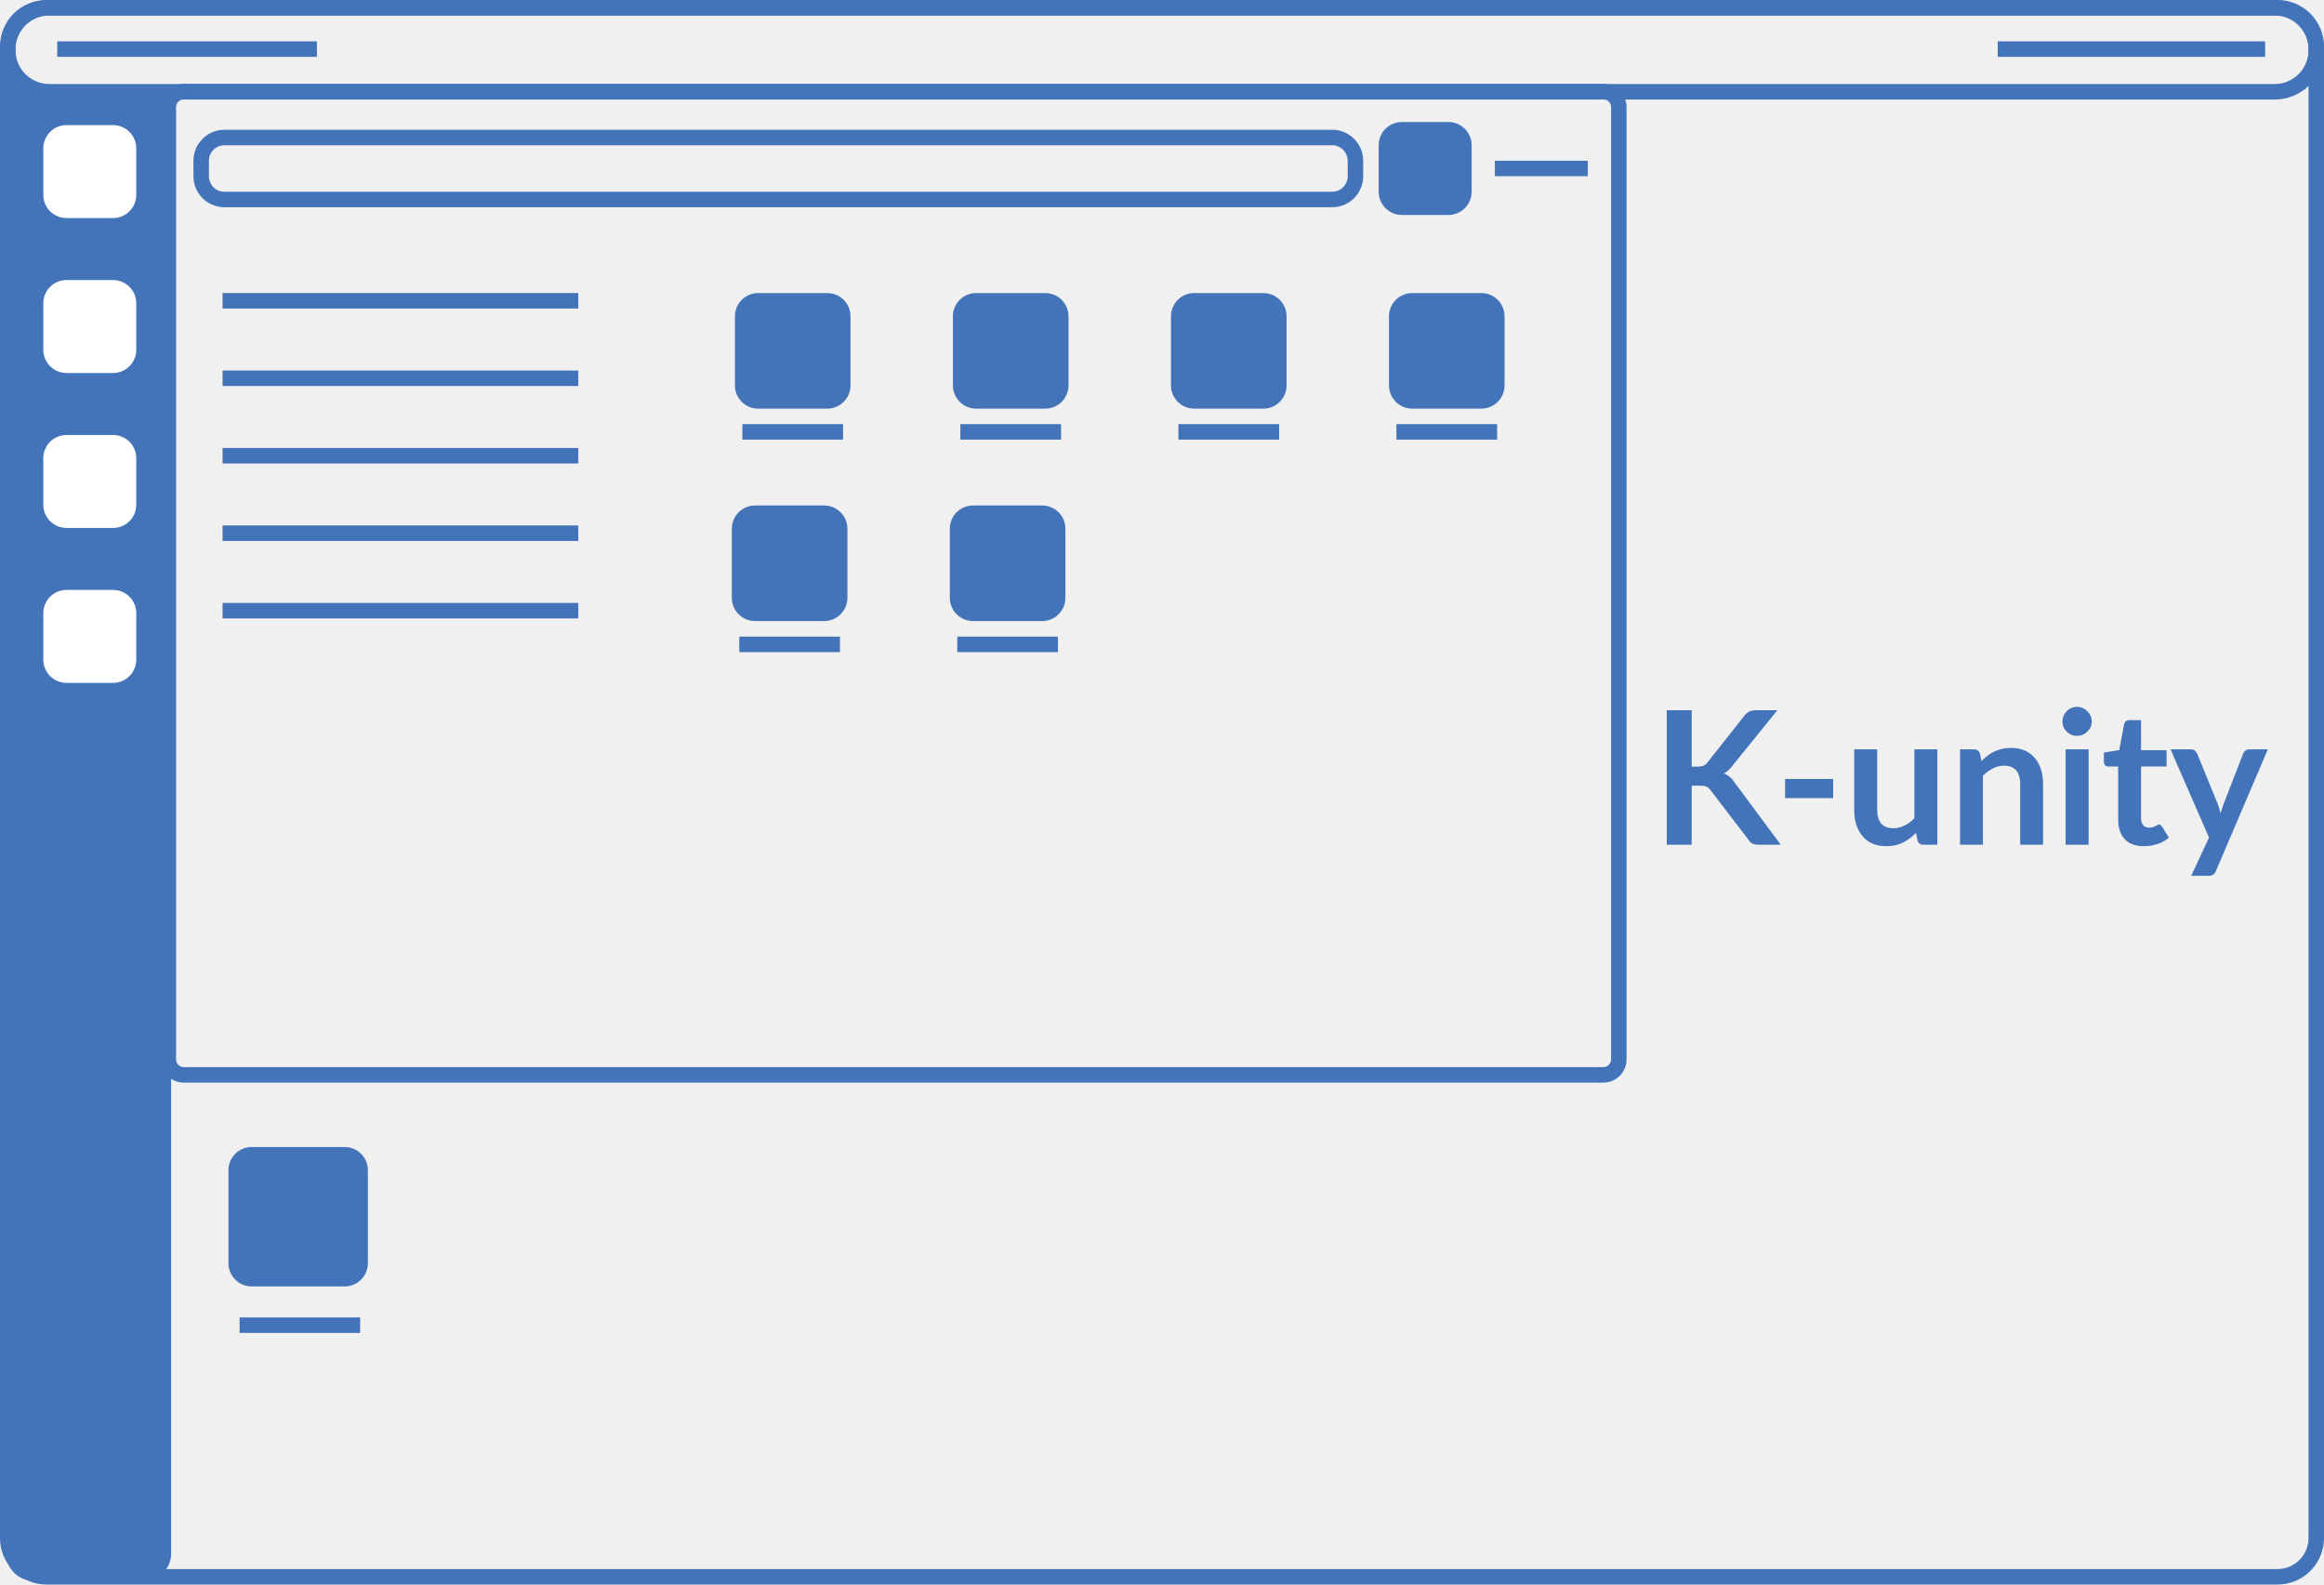
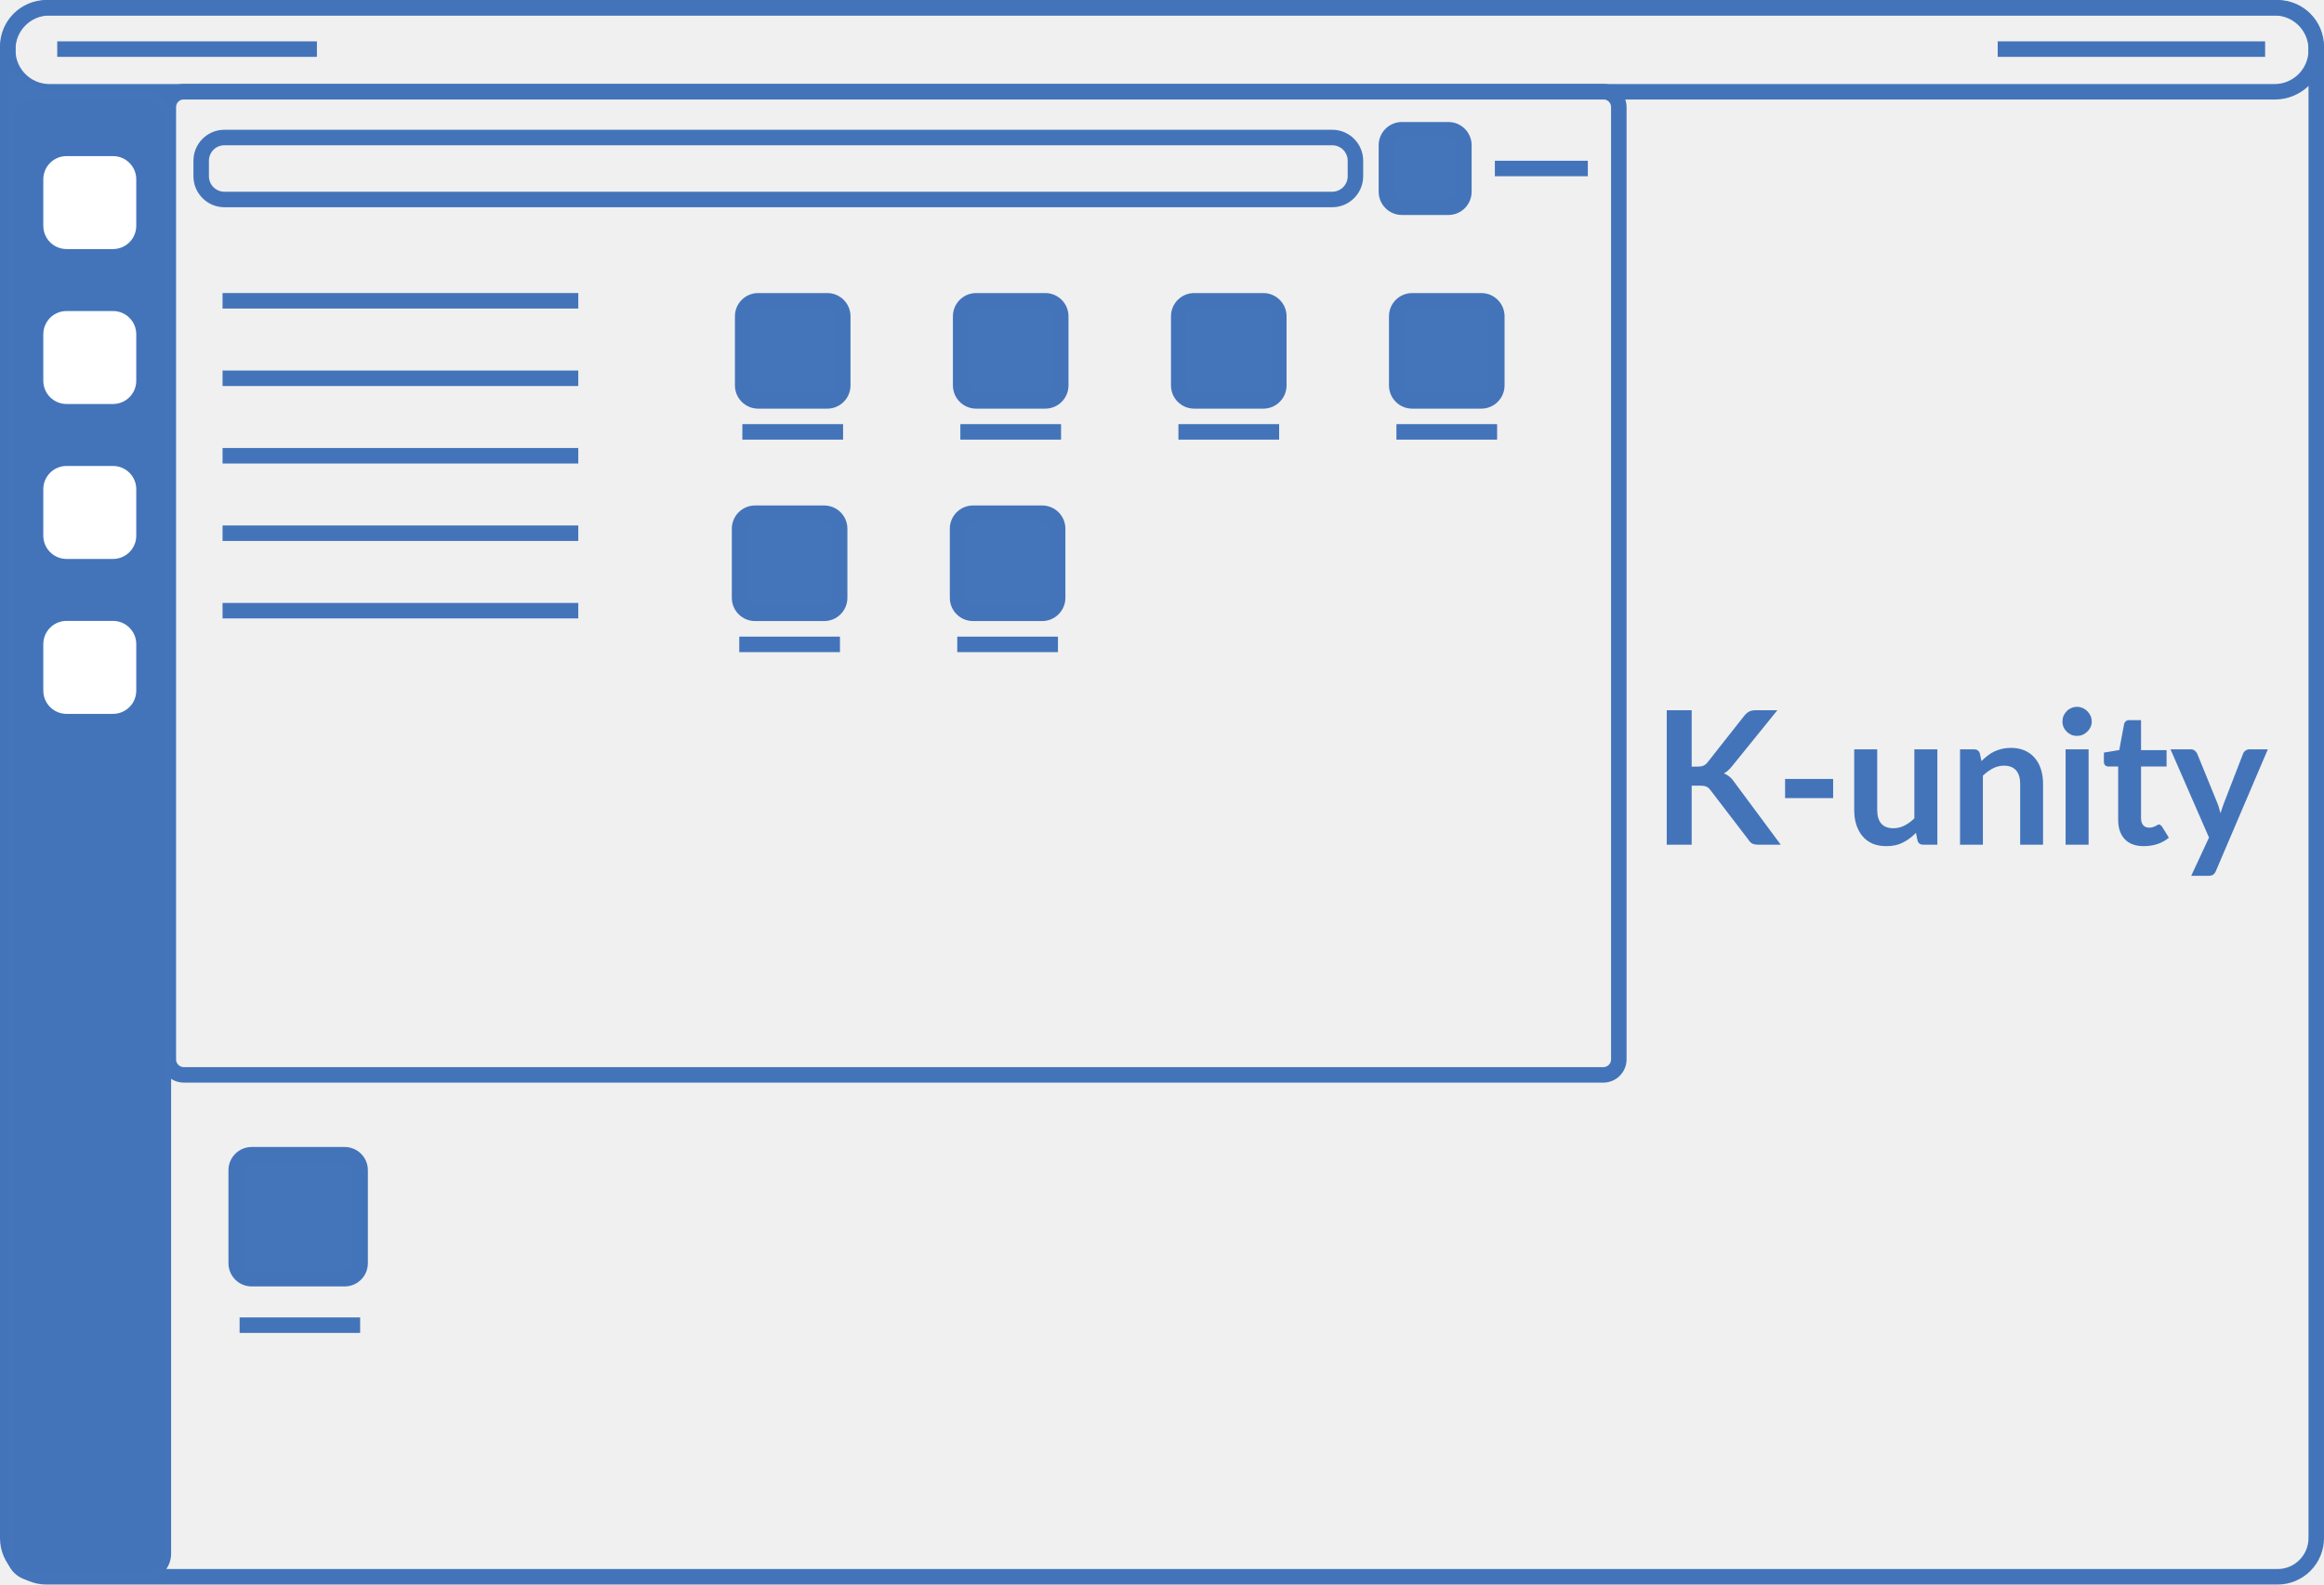
- <svg xmlns="http://www.w3.org/2000/svg" id="Layer_1" data-name="Layer 1" viewBox="0 0 300 204.54">
-   <defs>
-     <style>.cls-1{fill:none;}.cls-1,.cls-5{stroke:#4374ba;}.cls-1,.cls-5,.cls-6,.cls-7{stroke-miterlimit:10;}.cls-1,.cls-5,.cls-7{stroke-width:2px;}.cls-2{font-size:24px;font-family:Lato-Bold, Lato;font-weight:700;}.cls-2,.cls-6{fill:#4374ba;}.cls-3{letter-spacing:-0.03em;}.cls-4{letter-spacing:-0.02em;}.cls-5,.cls-8{fill:#4474ba;}.cls-6{stroke:#4474ba;}.cls-7{fill:#fff;stroke:#fff;}</style>
+ <svg xmlns="http://www.w3.org/2000/svg" id="Layer_1" data-name="Layer 1" viewBox="0 0 300 204.54" version="1.1">
+   <defs id="defs1570">
+     <style id="style1568">.cls-1{fill:none;}.cls-1,.cls-5{stroke:#4374ba;}.cls-1,.cls-5,.cls-6,.cls-7{stroke-miterlimit:10;}.cls-1,.cls-5,.cls-7{stroke-width:2px;}.cls-2{font-size:24px;font-family:Lato-Bold, Lato;font-weight:700;}.cls-2,.cls-6{fill:#4374ba;}.cls-3{letter-spacing:-0.03em;}.cls-4{letter-spacing:-0.02em;}.cls-5,.cls-8{fill:#4474ba;}.cls-6{stroke:#4474ba;}.cls-7{fill:#fff;stroke:#fff;}</style>
  </defs>
-   <rect class="cls-1" x="1" y="1" width="298" height="202.54" rx="5" />
-   <rect class="cls-1" x="1" y="1" width="298" height="10.85" rx="5.38" />
-   <polygon class="cls-1" points="40.91 6.34 7.39 6.34 7.39 6.34 40.91 6.34 40.91 6.34" />
-   <polygon class="cls-1" points="292.4 6.34 257.88 6.34 257.88 6.34 292.4 6.34 292.4 6.34" />
-   <text class="cls-2" transform="translate(213.22 109.04)">
-     <tspan class="cls-3">K</tspan>
-     <tspan x="15.84" y="0">-unit</tspan>
-     <tspan class="cls-4" x="66.89" y="0">y</tspan>
-   </text>
-   <rect class="cls-1" x="21.73" y="11.83" width="187.24" height="126.92" rx="2" />
-   <rect class="cls-1" x="25.97" y="17.75" width="149" height="8" rx="3" />
-   <polygon class="cls-1" points="74.65 78.83 28.73 78.83 28.73 78.83 74.65 78.83 74.65 78.83" />
-   <polygon class="cls-1" points="74.65 68.83 28.73 68.83 28.73 68.83 74.65 68.83 74.65 68.83" />
-   <polygon class="cls-1" points="74.65 58.83 28.73 58.83 28.73 58.83 74.65 58.83 74.65 58.83" />
-   <polygon class="cls-1" points="74.65 48.83 28.73 48.83 28.73 48.83 74.65 48.83 74.65 48.83" />
-   <rect class="cls-5" x="180.3" y="38.83" width="12.92" height="12.92" rx="2" />
-   <polygon class="cls-1" points="193.26 55.75 180.26 55.75 180.26 55.75 193.26 55.75 193.26 55.75" />
-   <rect class="cls-5" x="152.16" y="38.83" width="12.92" height="12.92" rx="2" />
-   <polygon class="cls-1" points="165.12 55.75 152.12 55.75 152.12 55.75 165.12 55.75 165.12 55.75" />
-   <rect class="cls-5" x="123.61" y="66.25" width="12.92" height="12.92" rx="2" />
-   <polygon class="cls-1" points="136.57 83.18 123.57 83.18 123.57 83.18 136.57 83.18 136.57 83.18" />
-   <rect class="cls-5" x="95.47" y="66.25" width="12.92" height="12.92" rx="2" />
-   <polygon class="cls-1" points="108.43 83.18 95.43 83.18 95.43 83.18 108.43 83.18 108.43 83.18" />
-   <rect class="cls-5" x="124.01" y="38.83" width="12.92" height="12.92" rx="2" />
-   <polygon class="cls-1" points="136.97 55.75 123.97 55.75 123.97 55.75 136.97 55.75 136.97 55.75" />
-   <rect class="cls-5" x="95.87" y="38.83" width="12.92" height="12.92" rx="2" />
-   <polygon class="cls-1" points="108.83 55.75 95.83 55.75 95.83 55.75 108.83 55.75 108.83 55.75" />
-   <polygon class="cls-1" points="204.97 21.75 192.97 21.75 192.97 21.75 204.97 21.75 204.97 21.75" />
-   <polygon class="cls-1" points="74.65 38.83 28.73 38.83 28.73 38.83 74.65 38.83 74.65 38.83" />
-   <rect class="cls-5" x="178.97" y="16.75" width="10" height="10" rx="2" />
-   <rect class="cls-6" x="1.3" y="12.25" width="20.29" height="191.3" rx="3" />
-   <rect class="cls-7" x="6.59" y="77.15" width="10" height="10" rx="2" />
-   <rect class="cls-7" x="6.59" y="57.15" width="10" height="10" rx="2" />
-   <rect class="cls-7" x="6.59" y="37.15" width="10" height="10" rx="2" />
-   <rect class="cls-7" x="6.59" y="17.15" width="10" height="10" rx="2" />
-   <rect class="cls-5" x="30.49" y="149.06" width="16" height="16" rx="2" />
-   <polygon class="cls-1" points="46.49 171.06 30.93 171.06 30.93 171.06 46.49 171.06 46.49 171.06" />
-   <polygon class="cls-8" points="5.74 11.85 1 9.11 1 14.58 5.74 11.85" />
+   <g id="g5385" transform="translate(186.6947,-152.2504)">
+     <rect class="cls-1" x="-185.695" y="153.25" width="298" height="202.54" rx="5" id="rect1572" style="fill:none;stroke:#4374ba;stroke-width:2px;stroke-miterlimit:10" />
+     <rect class="cls-1" x="-185.695" y="153.25" width="298" height="10.85" rx="5.38" id="rect1574" style="fill:none;stroke:#4374ba;stroke-width:2px;stroke-miterlimit:10" />
+     <polygon class="cls-1" points="7.39,6.34 40.91,6.34 " id="polygon1576" style="fill:none;stroke:#4374ba;stroke-width:2px;stroke-miterlimit:10" transform="translate(-186.6947,152.2504)" />
+     <polygon class="cls-1" points="257.88,6.34 292.4,6.34 " id="polygon1578" style="fill:none;stroke:#4374ba;stroke-width:2px;stroke-miterlimit:10" transform="translate(-186.6947,152.2504)" />
+     <text class="cls-2" id="text1586" style="font-weight:700;font-size:24px;font-family:Lato-Bold, Lato;fill:#4374ba;fill-opacity:1;stroke:none;stroke-width:2px;stroke-miterlimit:10" x="26.525" y="261.29">
+       <tspan class="cls-3" id="tspan1580" style="fill:#4374ba;fill-opacity:1;stroke:none">K</tspan>
+       <tspan x="42.365" y="261.29" id="tspan1582" style="fill:#4374ba;fill-opacity:1;stroke:none">-unit</tspan>
+       <tspan class="cls-4" x="93.415" y="261.29" id="tspan1584" style="fill:#4374ba;fill-opacity:1;stroke:none">y</tspan>
+     </text>
+     <rect class="cls-1" x="-164.965" y="164.08" width="187.24" height="126.92" rx="2" id="rect1588" style="fill:none;stroke:#4374ba;stroke-width:2px;stroke-miterlimit:10" />
+     <rect class="cls-1" x="-160.725" y="170" width="149" height="8" rx="3" id="rect1590" style="fill:none;stroke:#4374ba;stroke-width:2px;stroke-miterlimit:10" />
+     <polygon class="cls-1" points="28.73,78.83 74.65,78.83 " id="polygon1592" style="fill:none;stroke:#4374ba;stroke-width:2px;stroke-miterlimit:10" transform="translate(-186.6947,152.2504)" />
+     <polygon class="cls-1" points="28.73,68.83 74.65,68.83 " id="polygon1594" style="fill:none;stroke:#4374ba;stroke-width:2px;stroke-miterlimit:10" transform="translate(-186.6947,152.2504)" />
+     <polygon class="cls-1" points="28.73,58.83 74.65,58.83 " id="polygon1596" style="fill:none;stroke:#4374ba;stroke-width:2px;stroke-miterlimit:10" transform="translate(-186.6947,152.2504)" />
+     <polygon class="cls-1" points="28.73,48.83 74.65,48.83 " id="polygon1598" style="fill:none;stroke:#4374ba;stroke-width:2px;stroke-miterlimit:10" transform="translate(-186.6947,152.2504)" />
+     <rect class="cls-5" x="-6.395" y="191.08" width="12.92" height="12.92" rx="2" id="rect1600" style="font-weight:700;font-size:24px;font-family:Lato-Bold, Lato;letter-spacing:-0.01em;fill:#4474ba;stroke:#4374ba;stroke-width:2px;stroke-miterlimit:10" />
+     <polygon class="cls-1" points="180.26,55.75 193.26,55.75 " id="polygon1602" style="fill:none;stroke:#4374ba;stroke-width:2px;stroke-miterlimit:10" transform="translate(-186.6947,152.2504)" />
+     <rect class="cls-5" x="-34.535" y="191.08" width="12.92" height="12.92" rx="2" id="rect1604" style="font-weight:700;font-size:24px;font-family:Lato-Bold, Lato;letter-spacing:-0.01em;fill:#4474ba;stroke:#4374ba;stroke-width:2px;stroke-miterlimit:10" />
+     <polygon class="cls-1" points="152.12,55.75 165.12,55.75 " id="polygon1606" style="fill:none;stroke:#4374ba;stroke-width:2px;stroke-miterlimit:10" transform="translate(-186.6947,152.2504)" />
+     <rect class="cls-5" x="-63.085" y="218.5" width="12.92" height="12.92" rx="2" id="rect1608" style="font-weight:700;font-size:24px;font-family:Lato-Bold, Lato;letter-spacing:-0.01em;fill:#4474ba;stroke:#4374ba;stroke-width:2px;stroke-miterlimit:10" />
+     <polygon class="cls-1" points="123.57,83.18 136.57,83.18 " id="polygon1610" style="fill:none;stroke:#4374ba;stroke-width:2px;stroke-miterlimit:10" transform="translate(-186.6947,152.2504)" />
+     <rect class="cls-5" x="-91.225" y="218.5" width="12.92" height="12.92" rx="2" id="rect1612" style="font-weight:700;font-size:24px;font-family:Lato-Bold, Lato;letter-spacing:-0.01em;fill:#4474ba;stroke:#4374ba;stroke-width:2px;stroke-miterlimit:10" />
+     <polygon class="cls-1" points="95.43,83.18 108.43,83.18 " id="polygon1614" style="fill:none;stroke:#4374ba;stroke-width:2px;stroke-miterlimit:10" transform="translate(-186.6947,152.2504)" />
+     <rect class="cls-5" x="-62.685" y="191.08" width="12.92" height="12.92" rx="2" id="rect1616" style="font-weight:700;font-size:24px;font-family:Lato-Bold, Lato;letter-spacing:-0.01em;fill:#4474ba;stroke:#4374ba;stroke-width:2px;stroke-miterlimit:10" />
+     <polygon class="cls-1" points="123.97,55.75 136.97,55.75 " id="polygon1618" style="fill:none;stroke:#4374ba;stroke-width:2px;stroke-miterlimit:10" transform="translate(-186.6947,152.2504)" />
+     <rect class="cls-5" x="-90.825" y="191.08" width="12.92" height="12.92" rx="2" id="rect1620" style="font-weight:700;font-size:24px;font-family:Lato-Bold, Lato;letter-spacing:-0.01em;fill:#4474ba;stroke:#4374ba;stroke-width:2px;stroke-miterlimit:10" />
+     <polygon class="cls-1" points="95.83,55.75 108.83,55.75 " id="polygon1622" style="fill:none;stroke:#4374ba;stroke-width:2px;stroke-miterlimit:10" transform="translate(-186.6947,152.2504)" />
+     <polygon class="cls-1" points="192.97,21.75 204.97,21.75 " id="polygon1624" style="fill:none;stroke:#4374ba;stroke-width:2px;stroke-miterlimit:10" transform="translate(-186.6947,152.2504)" />
+     <polygon class="cls-1" points="28.73,38.83 74.65,38.83 " id="polygon1626" style="fill:none;stroke:#4374ba;stroke-width:2px;stroke-miterlimit:10" transform="translate(-186.6947,152.2504)" />
+     <rect class="cls-5" x="-7.725" y="169" width="10" height="10" rx="2" id="rect1628" style="font-weight:700;font-size:24px;font-family:Lato-Bold, Lato;letter-spacing:-0.01em;fill:#4474ba;stroke:#4374ba;stroke-width:2px;stroke-miterlimit:10" />
+     <rect class="cls-6" x="-185.395" y="164.5" width="20.29" height="191.3" rx="3" id="rect1630" style="letter-spacing:0em;fill:#4374ba;stroke:#4474ba;stroke-miterlimit:10" />
+     <rect class="cls-7" x="-180.105" y="233.4" width="10" height="10" rx="2" id="rect1632" style="letter-spacing:-0.02em;fill:#ffffff;stroke:#ffffff;stroke-width:2px;stroke-miterlimit:10;stroke-opacity:1" />
+     <rect class="cls-7" x="-180.105" y="213.4" width="10" height="10" rx="2" id="rect1634" style="letter-spacing:-0.02em;fill:#ffffff;stroke:#ffffff;stroke-width:2px;stroke-miterlimit:10;stroke-opacity:1" />
+     <rect class="cls-7" x="-180.105" y="193.4" width="10" height="10" rx="2" id="rect1636" style="letter-spacing:-0.02em;fill:#ffffff;stroke:#ffffff;stroke-width:2px;stroke-miterlimit:10;stroke-opacity:1" />
+     <rect class="cls-7" x="-180.105" y="173.4" width="10" height="10" rx="2" id="rect1638" style="letter-spacing:-0.02em;fill:#ffffff;stroke:#ffffff;stroke-width:2px;stroke-miterlimit:10;stroke-opacity:1" />
+     <rect class="cls-5" x="-156.205" y="301.31" width="16" height="16" rx="2" id="rect1640" style="font-weight:700;font-size:24px;font-family:Lato-Bold, Lato;letter-spacing:-0.01em;fill:#4474ba;stroke:#4374ba;stroke-width:2px;stroke-miterlimit:10" />
+     <polygon class="cls-1" points="30.93,171.06 46.49,171.06 " id="polygon1642" style="fill:none;stroke:#4374ba;stroke-width:2px;stroke-miterlimit:10" transform="translate(-186.6947,152.2504)" />
+     <polygon class="cls-8" points="1,14.58 5.74,11.85 1,9.11 " id="polygon1644" style="fill:#4474ba" transform="translate(-186.6947,152.2504)" />
+   </g>
</svg>
